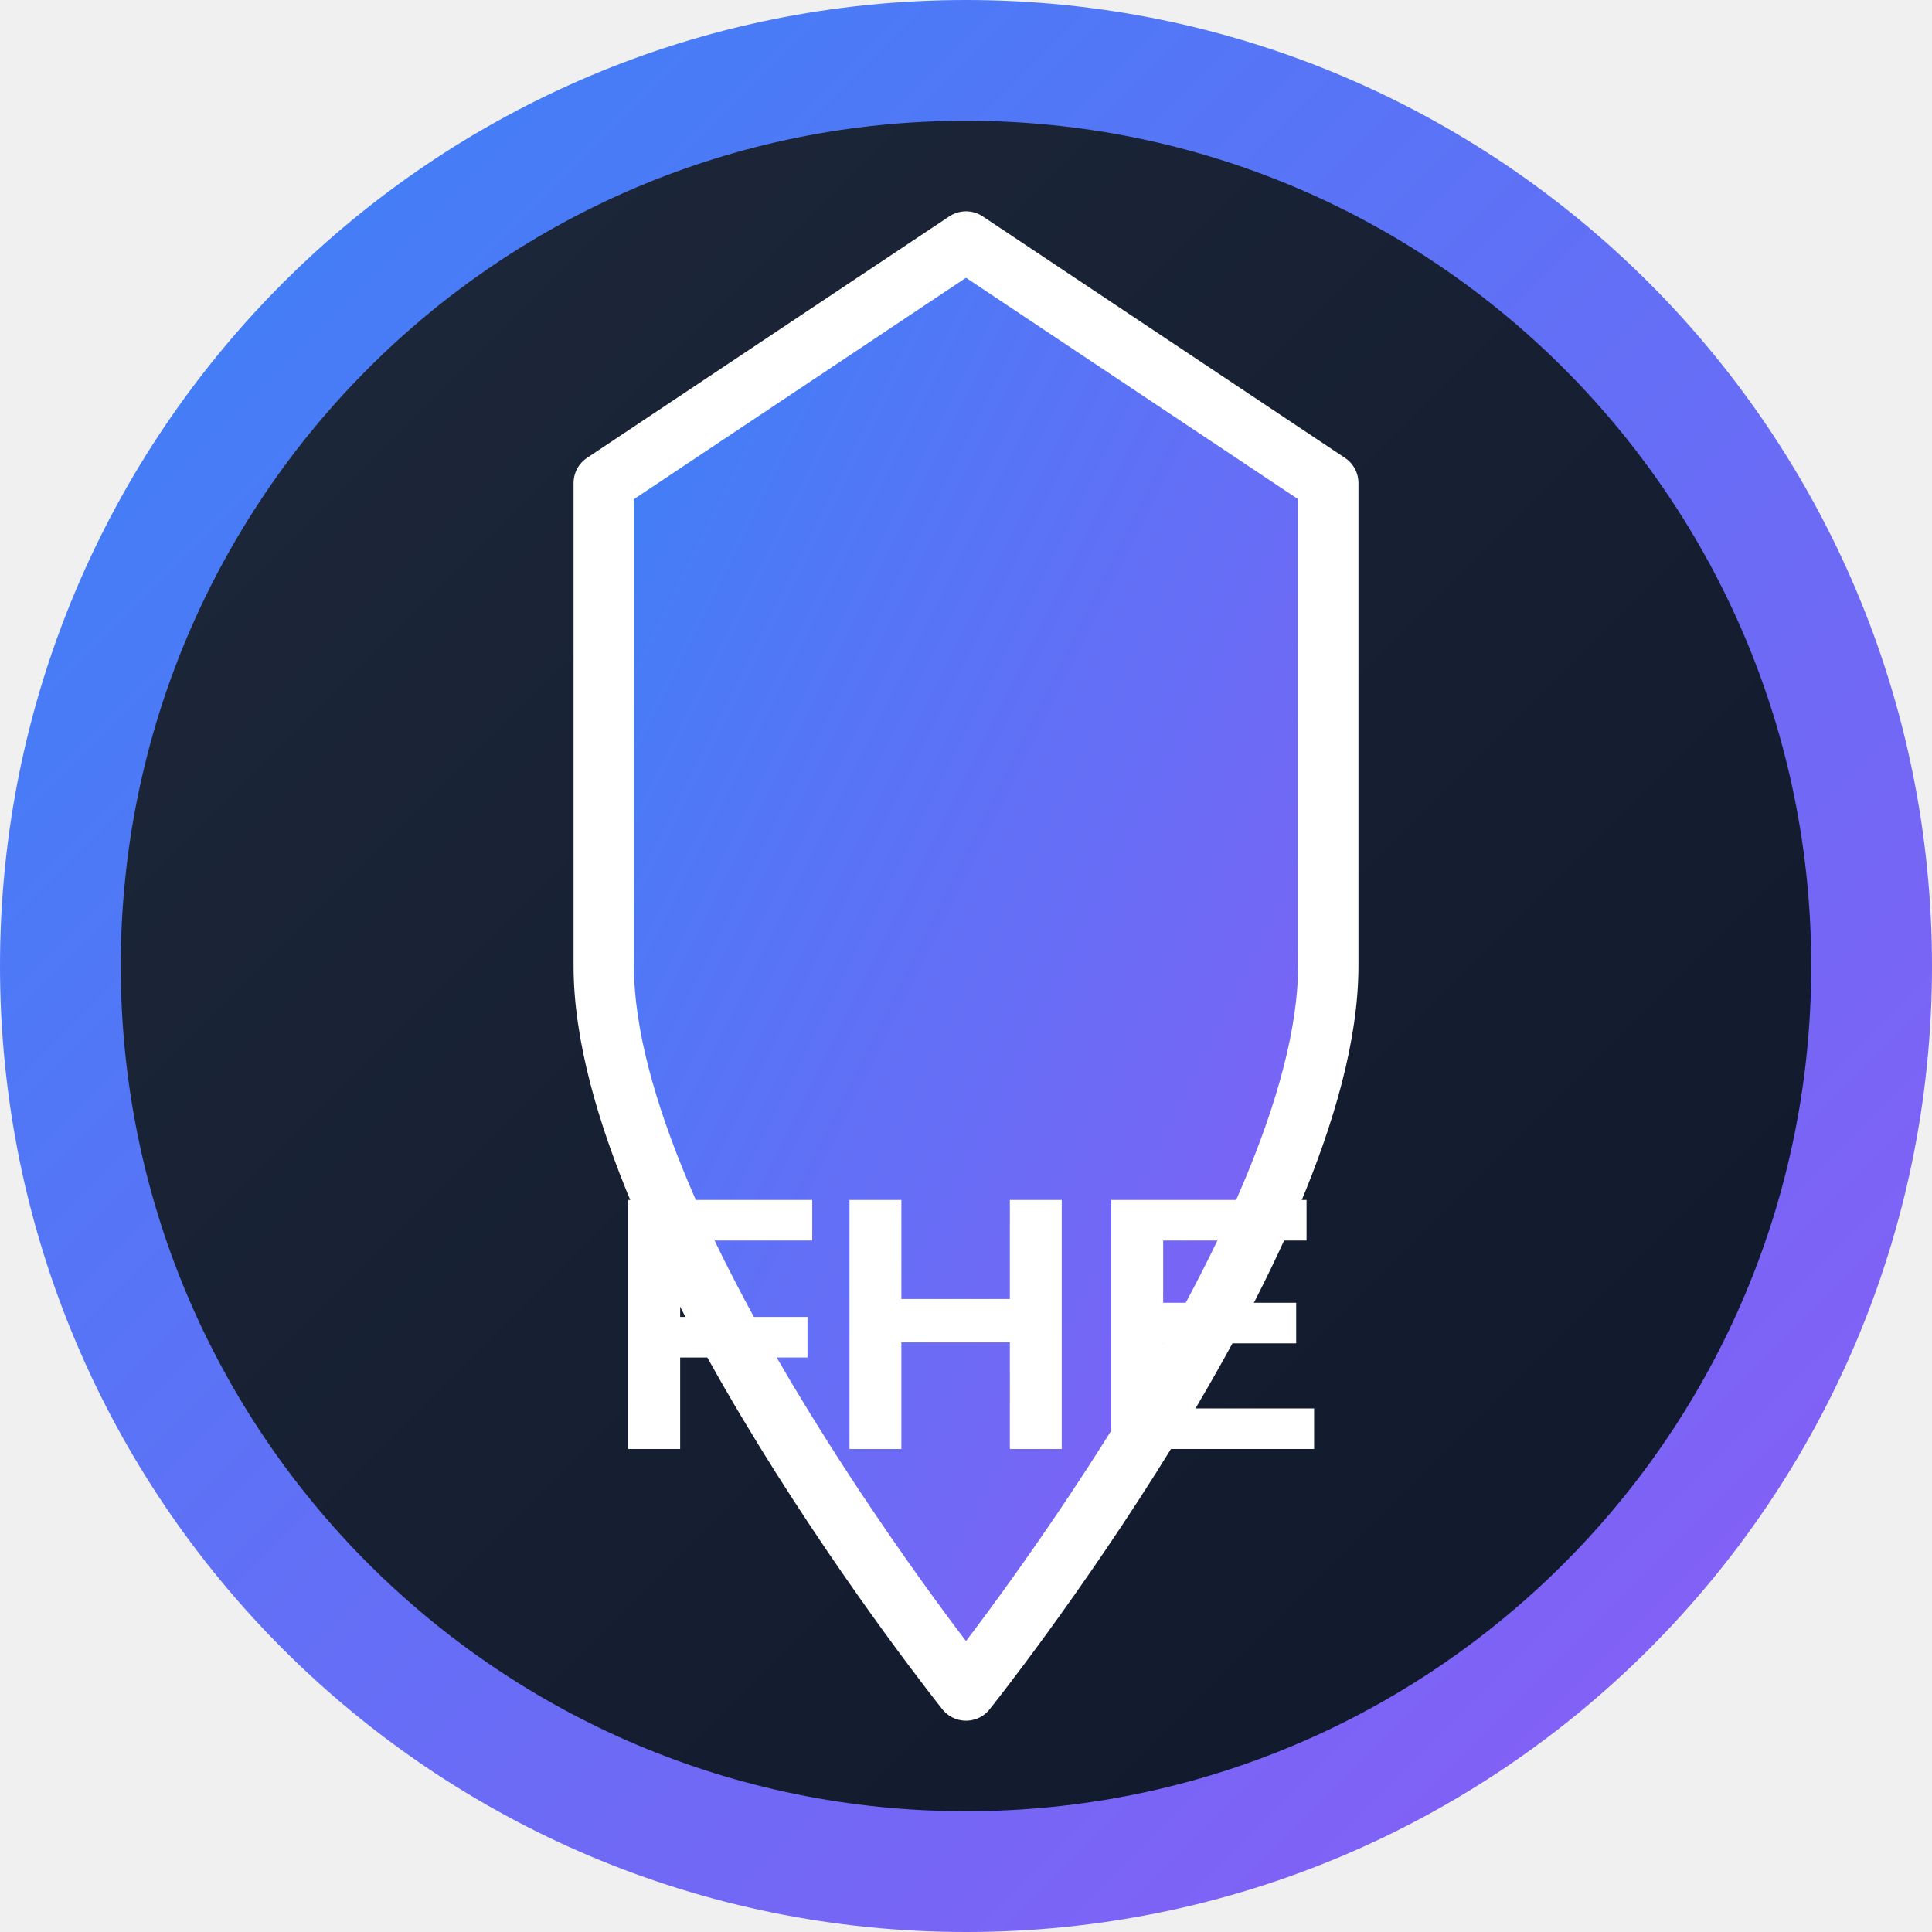
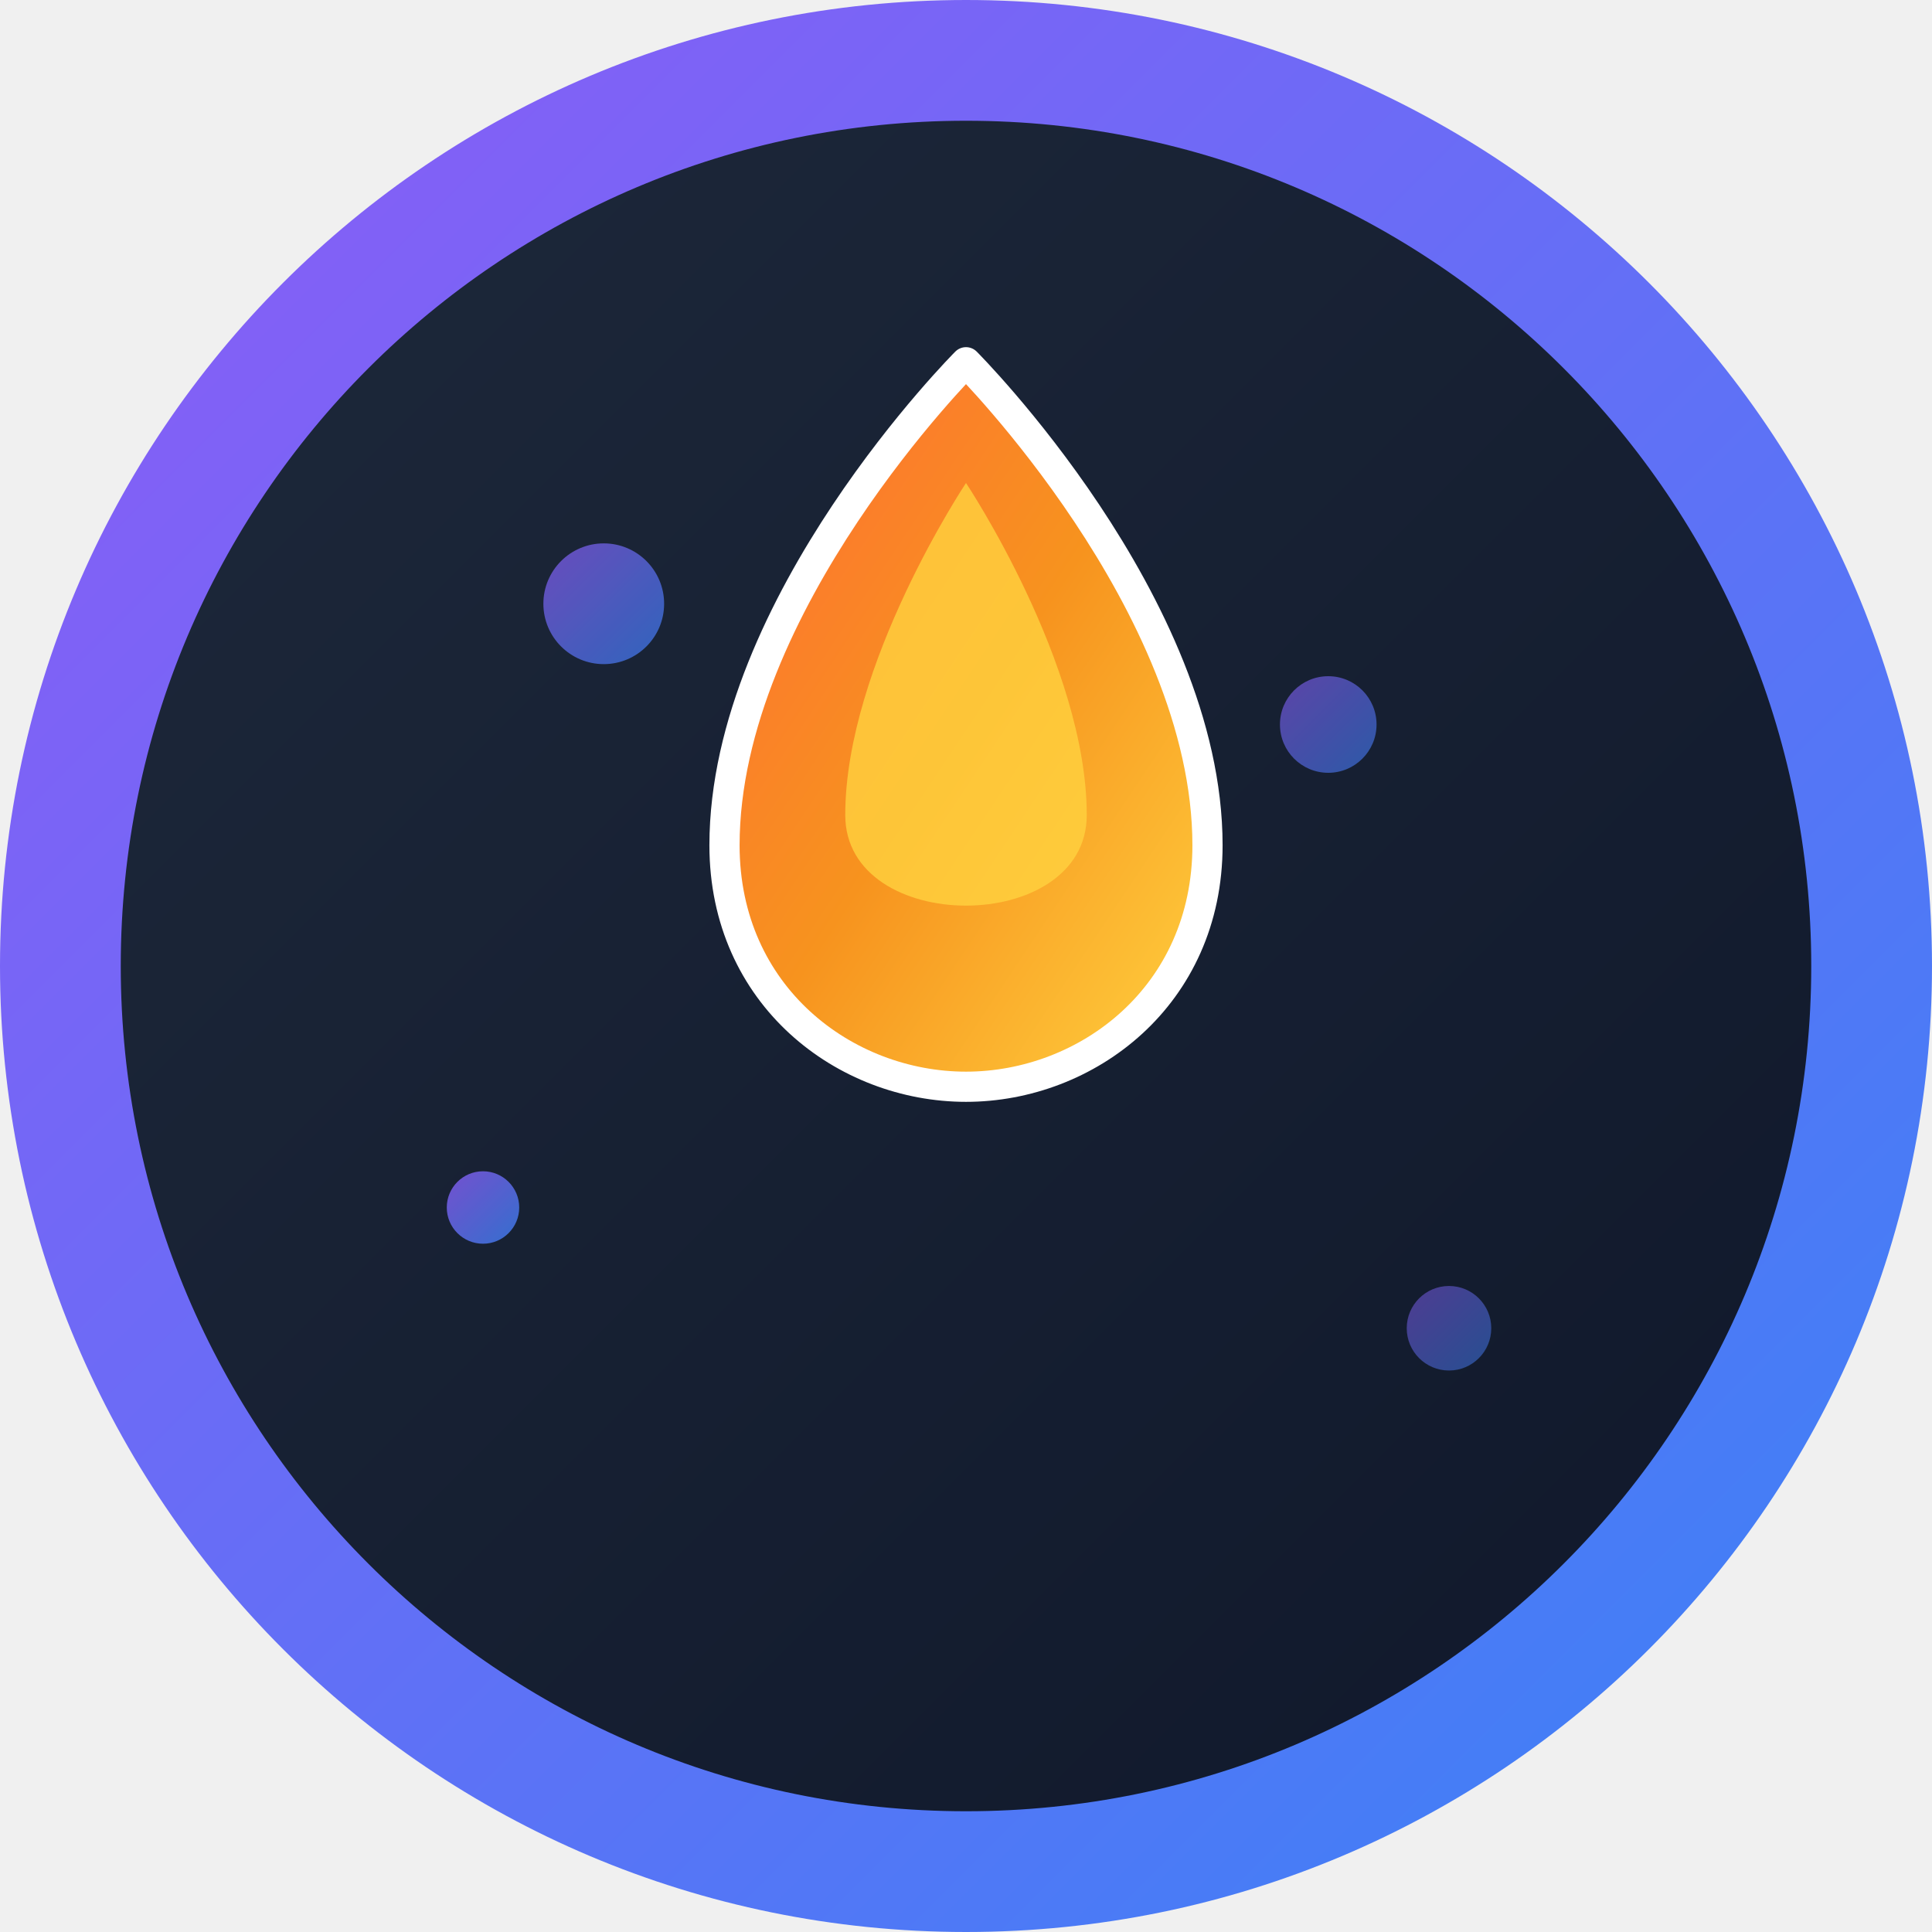
<svg xmlns="http://www.w3.org/2000/svg" width="32" height="32" viewBox="0 0 32 32" fill="none">
  <defs>
-     <linearGradient id="shieldGradient" x1="0%" y1="0%" x2="100%" y2="100%">
-       <stop offset="0%" style="stop-color:#3b82f6;stop-opacity:1" />
-       <stop offset="100%" style="stop-color:#8b5cf6;stop-opacity:1" />
+     <linearGradient id="flameGradient" x1="0%" y1="0%" x2="100%" y2="100%">
+       <stop offset="0%" style="stop-color:#ff6b35;stop-opacity:1" />
+       <stop offset="50%" style="stop-color:#f7931e;stop-opacity:1" />
+       <stop offset="100%" style="stop-color:#ffd23f;stop-opacity:1" />
    </linearGradient>
    <linearGradient id="backgroundGradient" x1="0%" y1="0%" x2="100%" y2="100%">
      <stop offset="0%" style="stop-color:#1e293b;stop-opacity:1" />
      <stop offset="100%" style="stop-color:#0f172a;stop-opacity:1" />
    </linearGradient>
+     <linearGradient id="mysticalGradient" x1="0%" y1="0%" x2="100%" y2="100%">
+       <stop offset="0%" style="stop-color:#8b5cf6;stop-opacity:1" />
+       <stop offset="100%" style="stop-color:#3b82f6;stop-opacity:1" />
+     </linearGradient>
  </defs>
-   <circle cx="16" cy="16" r="15" fill="url(#backgroundGradient)" stroke="url(#shieldGradient)" stroke-width="2" />
-   <path d="M16 4L22 8V16C22 20.5 16 28 16 28S10 20.5 10 16V8L16 4Z" fill="url(#shieldGradient)" stroke="white" stroke-width="1" stroke-linejoin="round" />
-   <text x="16" y="24" font-family="Arial, sans-serif" font-size="6" font-weight="bold" text-anchor="middle" fill="white">FHE</text>
+   <circle cx="16" cy="16" r="15" fill="url(#backgroundGradient)" stroke="url(#mysticalGradient)" stroke-width="2" />
+   <path d="M16 6C16 6 12 10 12 14C12 16.5 14 18 16 18C18 18 20 16.5 20 14C20 10 16 6 16 6Z" fill="url(#flameGradient)" stroke="white" stroke-width="0.5" stroke-linejoin="round" />
+   <path d="M16 8C16 8 14 11 14 13.5C14 14.5 15 15 16 15C17 15 18 14.5 18 13.5C18 11 16 8 16 8Z" fill="#ffd23f" opacity="0.8" />
+   <circle cx="10" cy="10" r="1" fill="url(#mysticalGradient)" opacity="0.7" />
+   <circle cx="22" cy="12" r="0.8" fill="url(#mysticalGradient)" opacity="0.6" />
+   <circle cx="8" cy="20" r="0.6" fill="url(#mysticalGradient)" opacity="0.8" />
+   <circle cx="24" cy="22" r="0.7" fill="url(#mysticalGradient)" opacity="0.5" />
</svg>
